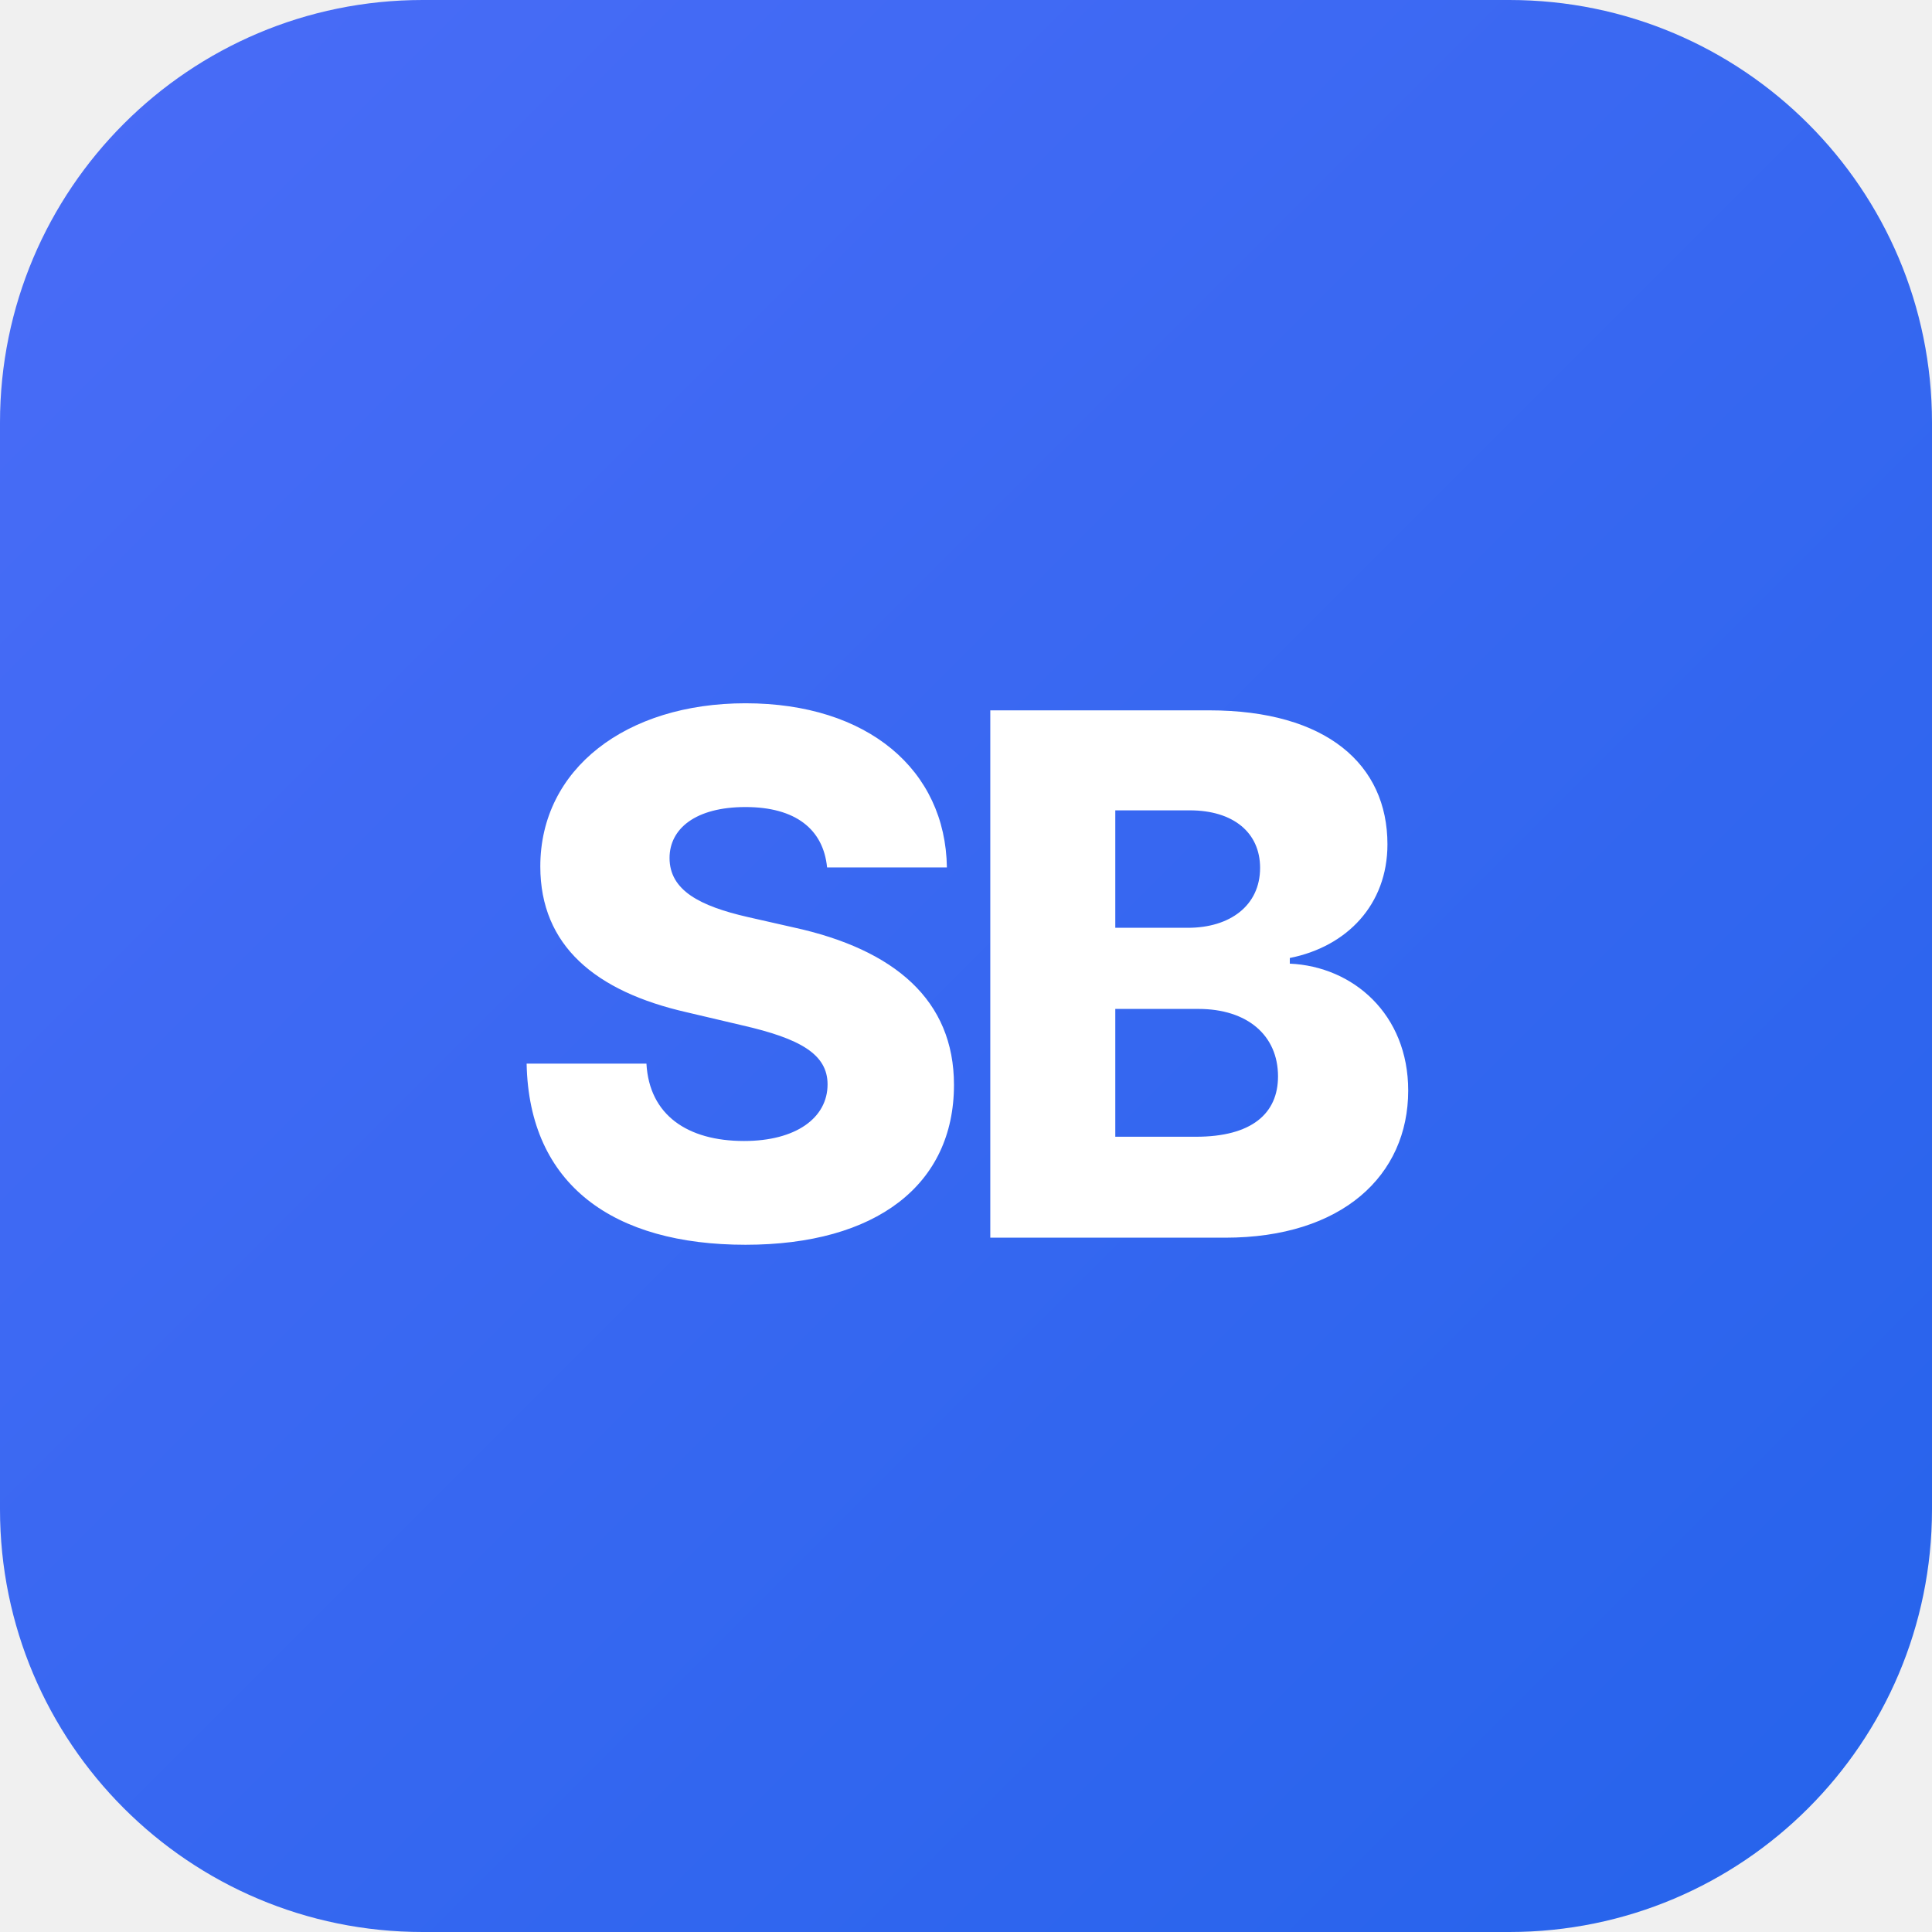
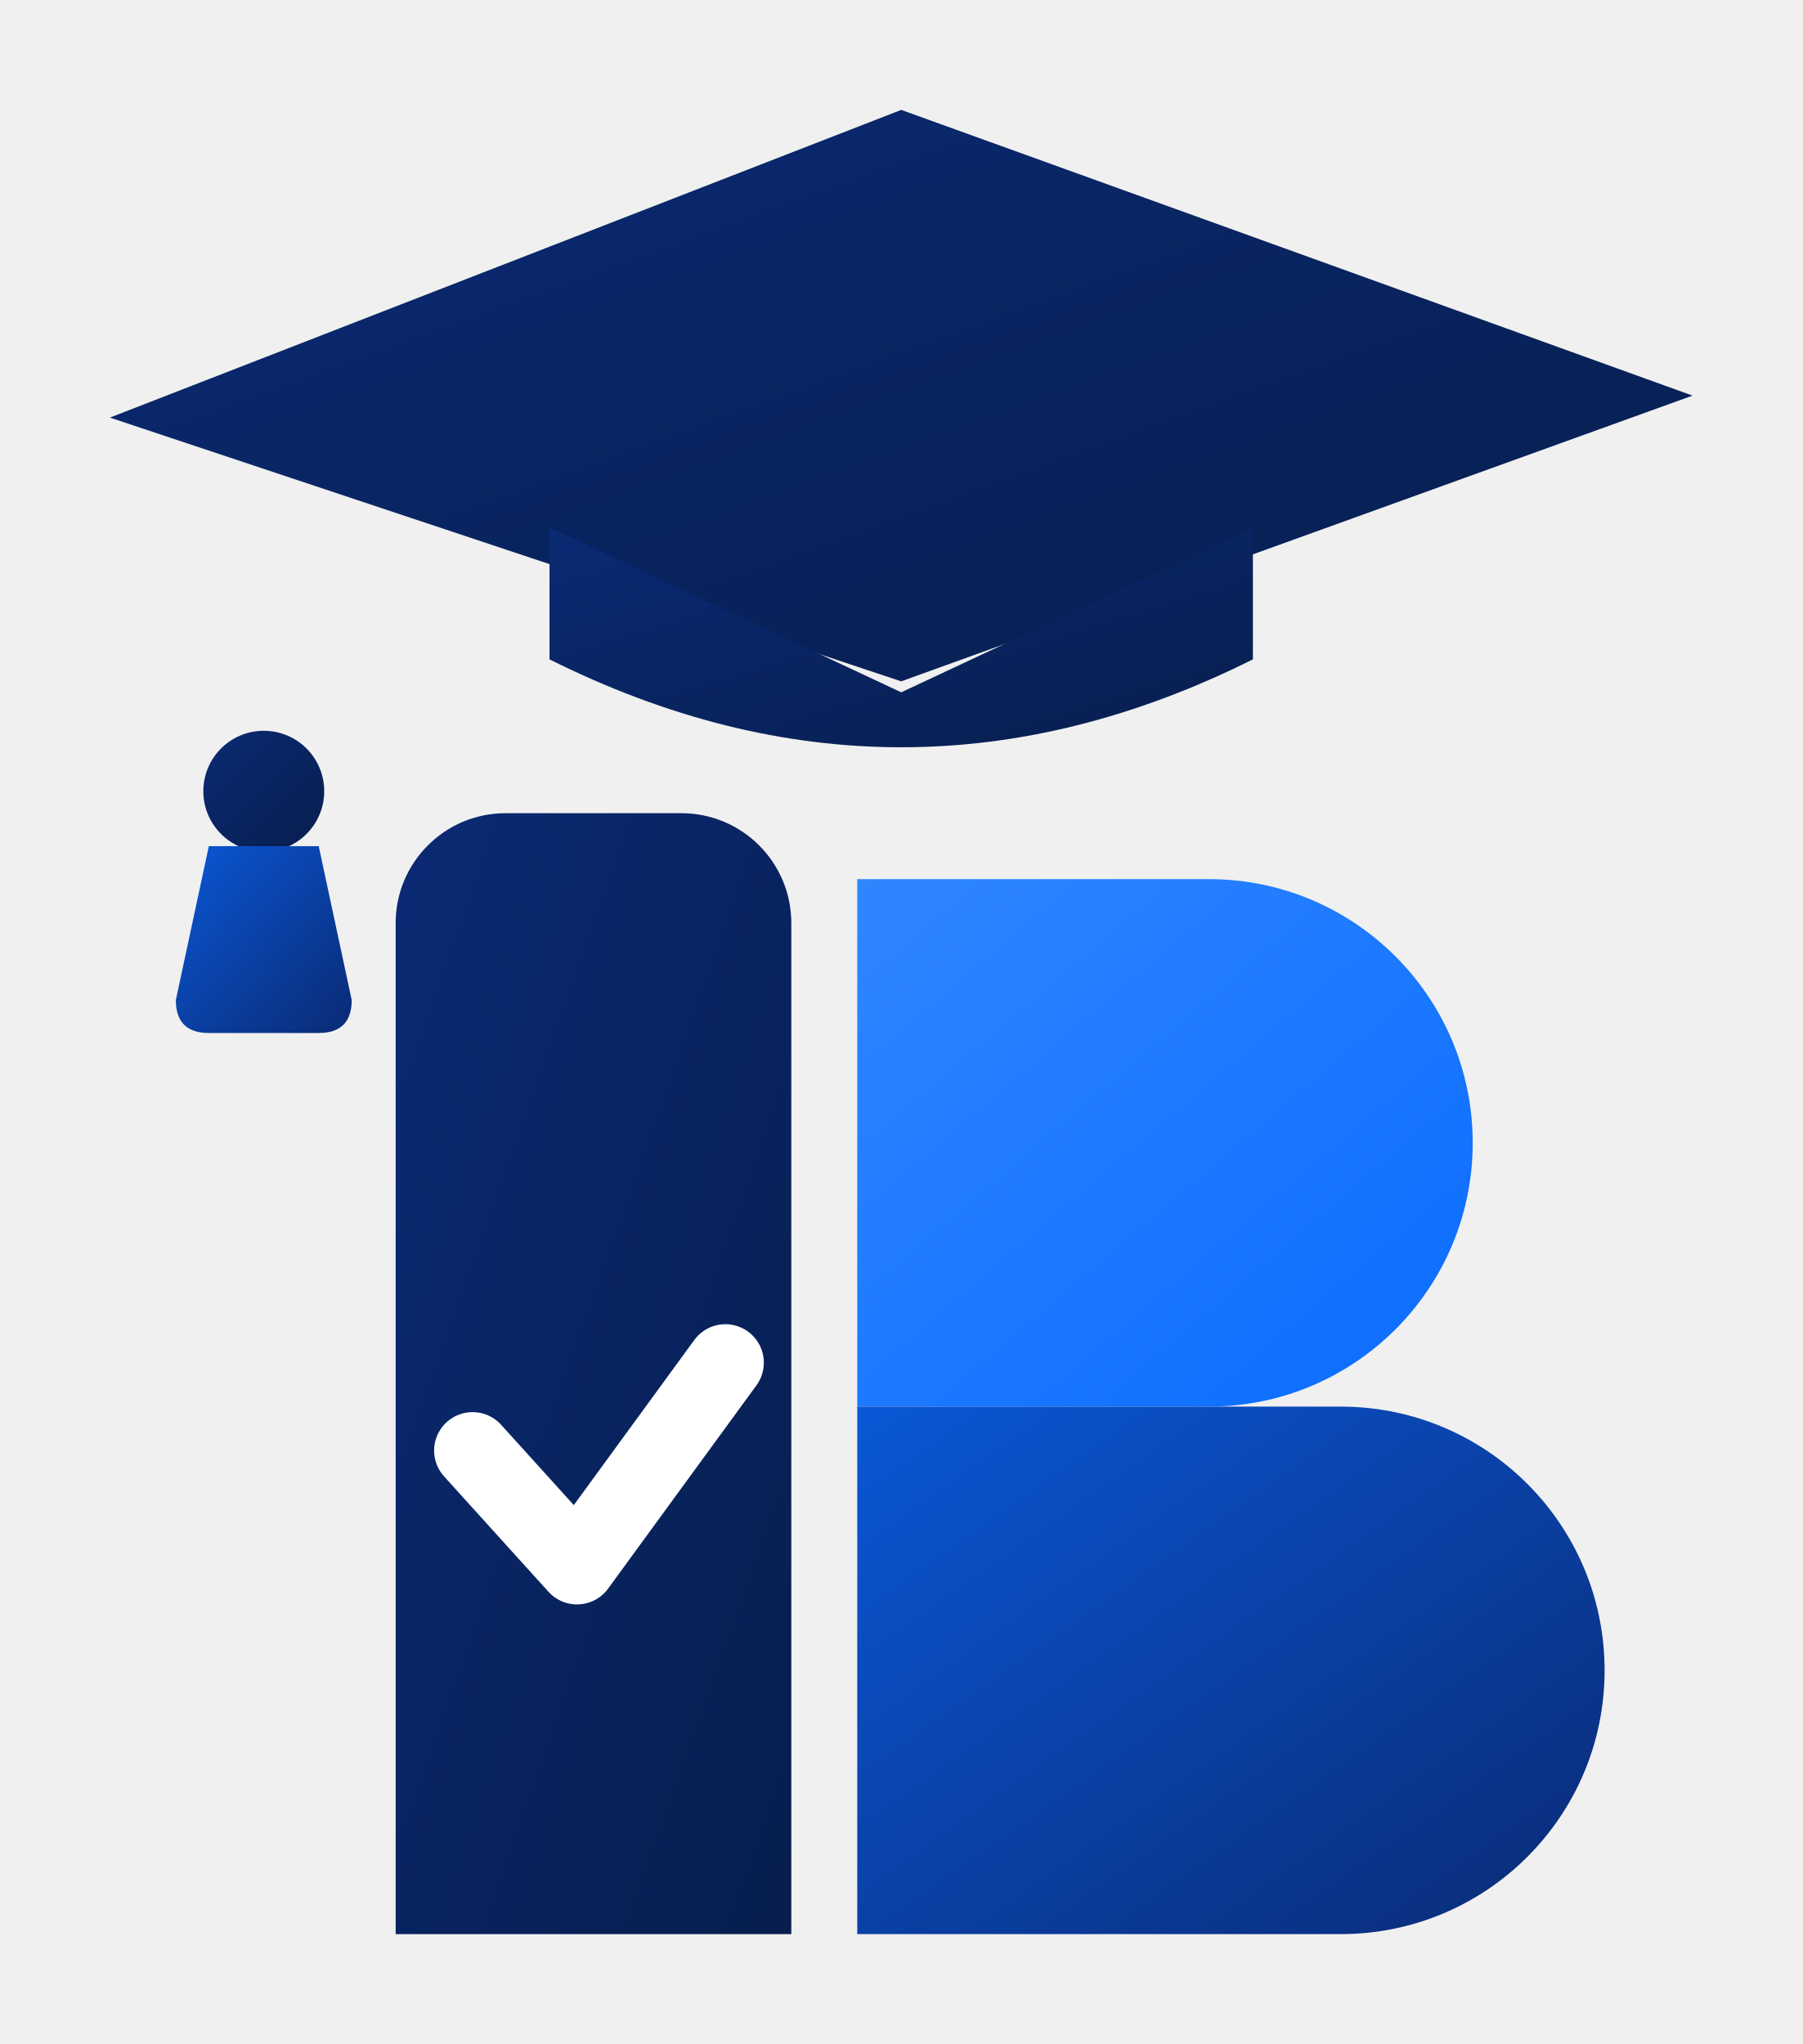
- <svg xmlns="http://www.w3.org/2000/svg" width="32" height="32" viewBox="0 0 64 64" fill="none">
+ <svg xmlns="http://www.w3.org/2000/svg" viewBox="30 14 164 186" width="164" height="186" role="img" aria-label="StageBuild">
  <defs>
-     <linearGradient id="g" x1="0" y1="0" x2="64" y2="64" gradientUnits="userSpaceOnUse">
-       <stop stop-color="#4A6CF7" />
-       <stop offset="1" stop-color="#2563EB" />
+     <linearGradient id="n" x1="0" y1="0" x2="1" y2="1">
+       <stop offset="0" stop-color="#0A2A74" />
+       <stop offset="1" stop-color="#071E4D" />
+     </linearGradient>
+     <linearGradient id="b" x1="0" y1="0" x2="1" y2="1">
+       <stop offset="0" stop-color="#2F86FF" />
+       <stop offset="1" stop-color="#0A6CFF" />
+     </linearGradient>
+     <linearGradient id="d" x1="0" y1="0" x2="1" y2="1">
+       <stop offset="0" stop-color="#0A57D6" />
+       <stop offset="1" stop-color="#0A2A74" />
    </linearGradient>
  </defs>
-   <rect width="64" height="64" rx="14" fill="url(#g)" />
-   <text x="32" y="41" fill="#FFFFFF" font-family="Inter, Arial, sans-serif" font-size="24" font-weight="800" text-anchor="middle" letter-spacing="-1">SB</text>
+   <g id="mark">
+     <path d="M40 52L112 24L184 50L112 76Z" fill="url(#n)" />
+     <path d="M80 62V74Q112 90 144 74V62L112 77Z" fill="url(#n)" />
+     <path d="M54 54V84" stroke="url(#n)" stroke-width="4" stroke-linecap="round" />
+     <circle cx="54" cy="86" r="5.5" fill="url(#n)" />
+     <path d="M49 91h10l3 14q0 3-3 3H49q-3 0-3-3z" fill="url(#d)" />
+     <path d="M66 98a10 10 0 0 1 10-10h16a10 10 0 0 1 10 10V190H66z" fill="url(#n)" />
+     <path d="M108 94H140a24 24 0 0 1 0 48H108Z" fill="url(#b)" />
+     <path d="M108 142H152a24 24 0 0 1 0 48H108Z" fill="url(#d)" />
+     <path d="M73 146l9.5 10.5L96 138" fill="none" stroke="#fff" stroke-width="7" stroke-linecap="round" stroke-linejoin="round" />
+   </g>
</svg>
